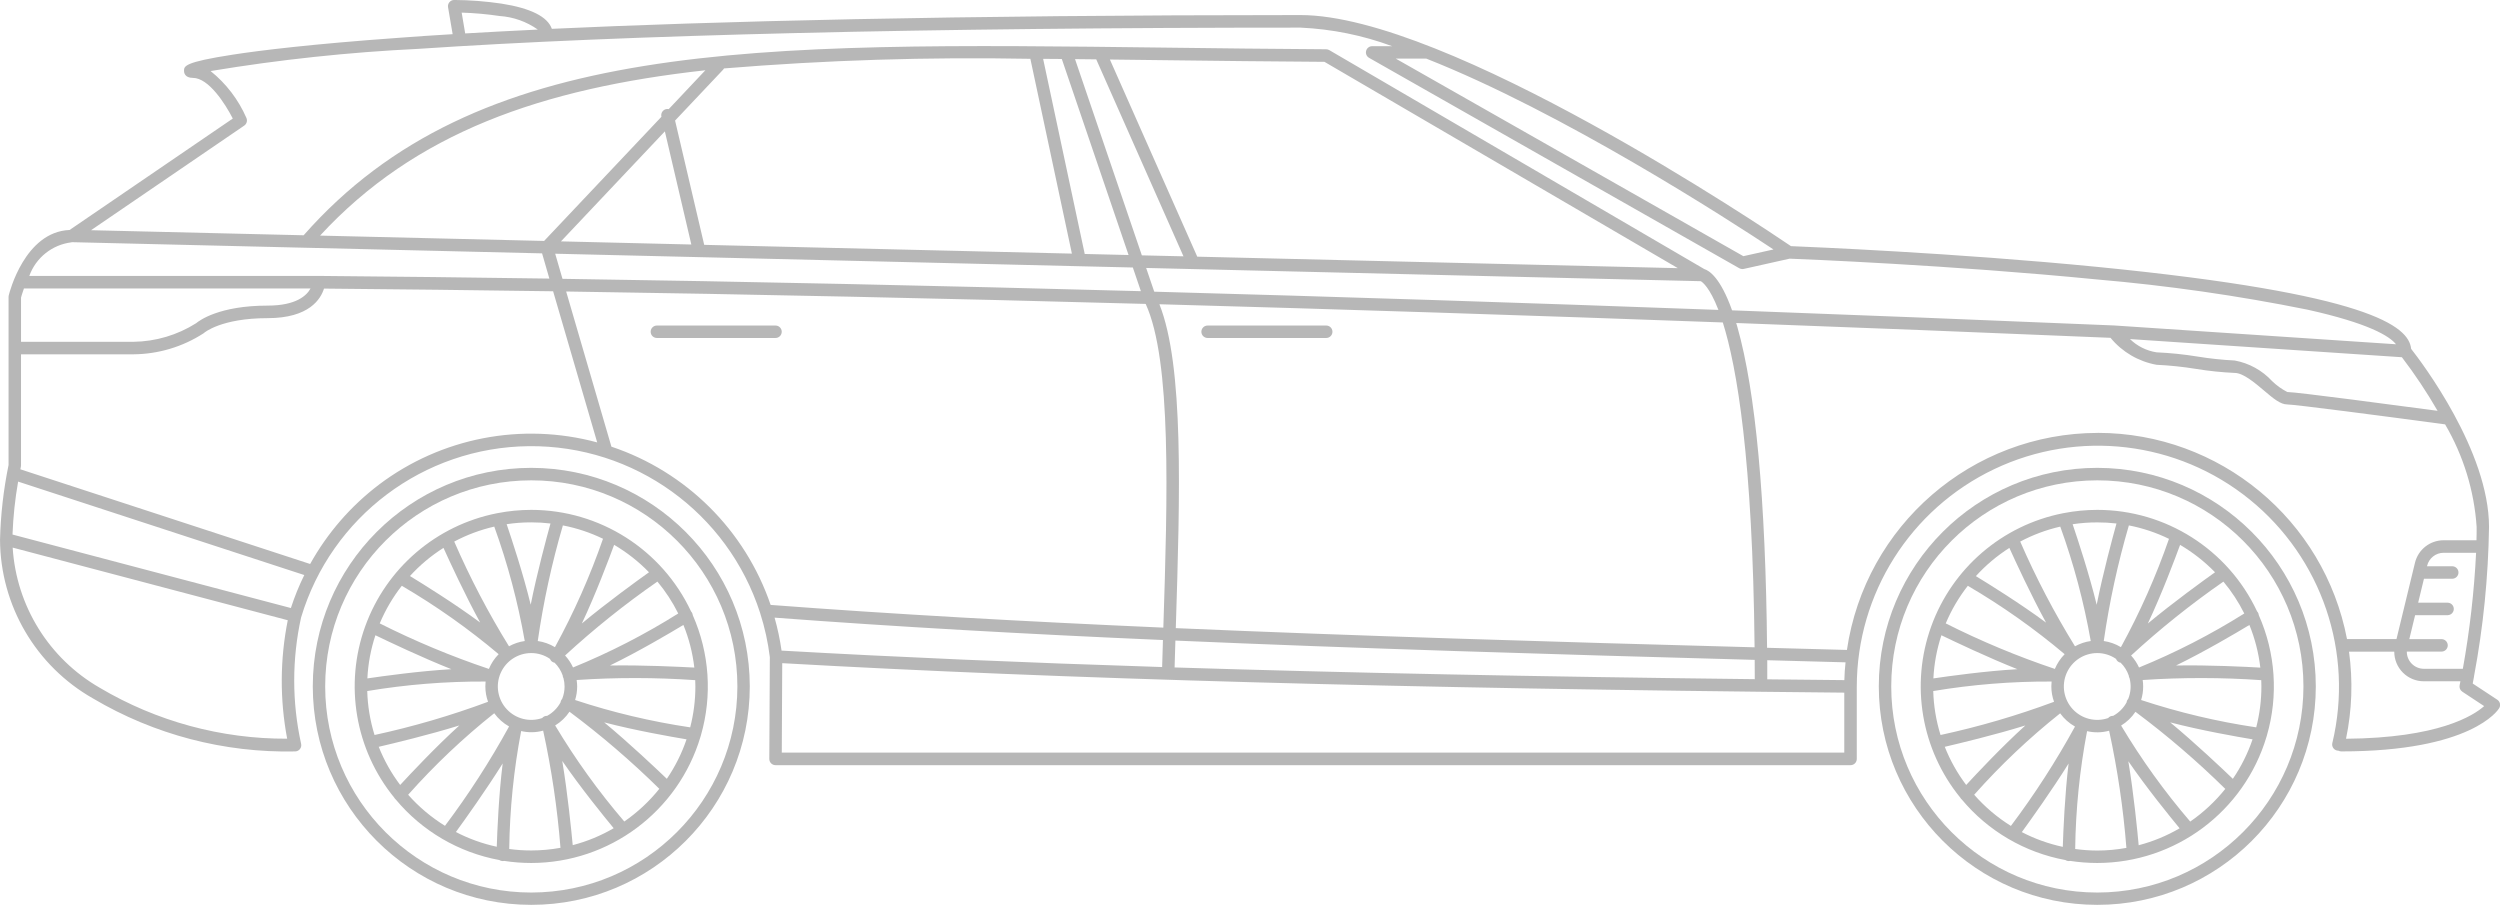
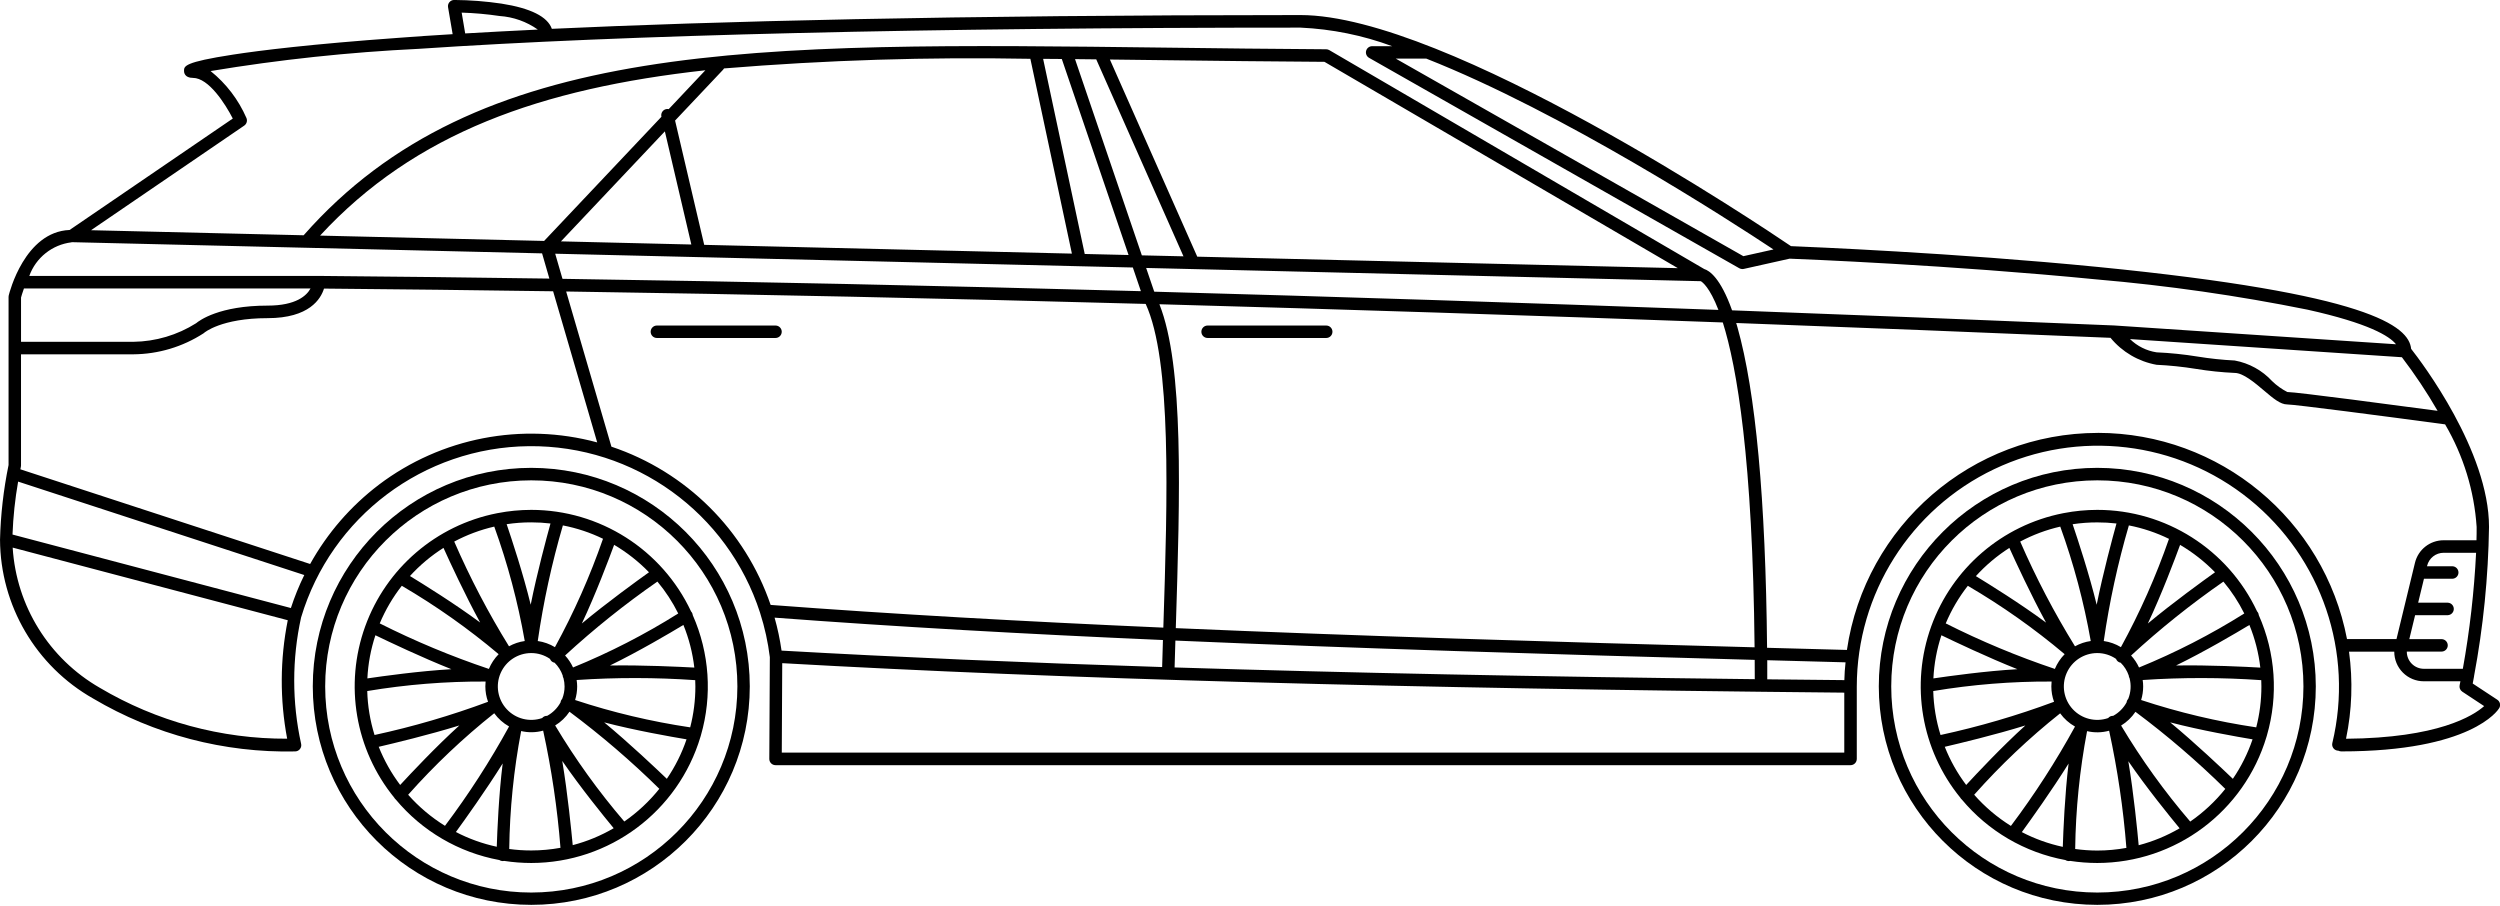
- <svg xmlns="http://www.w3.org/2000/svg" height="49.703" viewBox="0 0 137.299 49.703" width="137.299">
-   <g fill="#b7b7b7" transform="translate(-431.845 -883.281)">
+ <svg xmlns="http://www.w3.org/2000/svg" viewBox="0 0 137.299 49.703">
+   <g transform="translate(-431.845 -883.281)" id="icon">
    <path d="m457.055 903.038a12 12 0 1 0 12 12 12.018 12.018 0 0 0 -12-12zm0 23.324a11.319 11.319 0 1 1 11.319-11.32 11.332 11.332 0 0 1 -11.319 11.32z" transform="translate(3.968 5.937)" />
    <path d="m456.522 904.813a9.7 9.7 0 0 0 -1.845.178l-.038.007a9.689 9.689 0 0 0 -5.639 15.625.358.358 0 0 0 .068.087l.009.006a9.7 9.7 0 0 0 5.69 3.328.331.331 0 0 0 .181.057h.008a.374.374 0 0 0 .078-.009 9.839 9.839 0 0 0 1.488.114 9.713 9.713 0 0 0 9.293-6.934.494.494 0 0 0 .022-.076 9.667 9.667 0 0 0 -.447-6.6.338.338 0 0 0 -.048-.147.4.4 0 0 0 -.044-.057 9.708 9.708 0 0 0 -8.776-5.579zm7.444 14.77c-.554-.532-2.065-1.962-3.441-3.1 1.685.441 3.686.793 4.524.932a8.925 8.925 0 0 1 -1.083 2.168zm-5.037-4.327a2.532 2.532 0 0 0 .113-.747 2.436 2.436 0 0 0 -.029-.352 47.526 47.526 0 0 1 6.512.008c0 .114.009.229.009.345a8.966 8.966 0 0 1 -.285 2.247 37.977 37.977 0 0 1 -6.32-1.501zm-1.537.869a.365.365 0 0 0 -.138.022.345.345 0 0 0 -.137.1 1.835 1.835 0 1 1 -.6-3.57 1.816 1.816 0 0 1 1.031.319.349.349 0 0 0 .1.142.338.338 0 0 0 .156.07 1.841 1.841 0 0 1 .443.7.19.19 0 0 0 .005.047.329.329 0 0 0 .038.1 1.832 1.832 0 0 1 .06.458 1.812 1.812 0 0 1 -.131.678.333.333 0 0 0 -.051.069.346.346 0 0 0 -.039.126 1.842 1.842 0 0 1 -.737.739zm-9.248 1.7c.784-.182 2.76-.654 4.428-1.173-1.286 1.165-2.67 2.639-3.251 3.269a9.061 9.061 0 0 1 -1.177-2.094zm-.231-.65a8.96 8.96 0 0 1 -.4-2.412 38.257 38.257 0 0 1 6.5-.522 2.571 2.571 0 0 0 -.014.267 2.494 2.494 0 0 0 .148.845 45.592 45.592 0 0 1 -6.234 1.824zm.048-5.476c.73.352 2.555 1.222 4.173 1.864-1.754.1-3.784.384-4.614.506a8.935 8.935 0 0 1 .441-2.369zm1.449-2.717a38.091 38.091 0 0 1 5.32 3.756 2.548 2.548 0 0 0 -.537.81 45.467 45.467 0 0 1 -5.994-2.5 9.049 9.049 0 0 1 1.21-2.064zm5.078-3.251a37.639 37.639 0 0 1 1.675 6.285 2.491 2.491 0 0 0 -.865.29 45.325 45.325 0 0 1 -3.008-5.752 8.939 8.939 0 0 1 2.198-.822zm5.972.672a38.991 38.991 0 0 1 -2.639 5.95 2.494 2.494 0 0 0 -.944-.337 46.066 46.066 0 0 1 1.38-6.35 8.947 8.947 0 0 1 2.203.734zm4.132 4.1a37.445 37.445 0 0 1 -5.777 2.965 2.523 2.523 0 0 0 -.437-.658 47.577 47.577 0 0 1 5.071-4.059 8.978 8.978 0 0 1 1.142 1.749zm-3.749 2.856c1.559-.758 3.3-1.783 4.033-2.227a8.919 8.919 0 0 1 .6 2.342c-.77-.041-2.85-.145-4.634-.114zm2.145-5.12c-.62.442-2.312 1.666-3.689 2.813.759-1.606 1.49-3.548 1.773-4.319a9.127 9.127 0 0 1 1.914 1.507zm-5.411-2.679c-.213.769-.744 2.74-1.087 4.462-.41-1.691-1.047-3.615-1.321-4.423a8.959 8.959 0 0 1 1.355-.1 9.07 9.07 0 0 1 1.051.062zm-5.877 1.34c.334.74 1.181 2.575 2.014 4.1-1.4-1.039-3.132-2.113-3.856-2.554a9.072 9.072 0 0 1 1.842-1.546zm-1.936 13.554a37.7 37.7 0 0 1 4.723-4.472 2.538 2.538 0 0 0 .815.726 45.334 45.334 0 0 1 -3.52 5.457 9.122 9.122 0 0 1 -2.023-1.707zm4.866 2.861a8.957 8.957 0 0 1 -2.249-.81c.483-.662 1.654-2.3 2.57-3.766-.214 1.711-.297 3.711-.325 4.58zm.681.118a37.2 37.2 0 0 1 .654-6.473 2.436 2.436 0 0 0 1.209-.023 47.928 47.928 0 0 1 .951 6.435 9.013 9.013 0 0 1 -1.6.146 8.917 8.917 0 0 1 -1.218-.081zm2.917-4.824c.994 1.45 2.285 3.041 2.819 3.687a8.927 8.927 0 0 1 -2.249.93c-.071-.742-.276-2.835-.574-4.612zm3.4 3.316a38.172 38.172 0 0 1 -3.795-5.272 2.523 2.523 0 0 0 .787-.755 47.543 47.543 0 0 1 4.934 4.234 9.1 9.1 0 0 1 -1.927 1.798z" transform="translate(4.501 6.47)" />
    <path d="m523.188 903.038a12 12 0 1 0 12 12 12.018 12.018 0 0 0 -12-12zm0 23.324a11.319 11.319 0 1 1 11.321-11.32 11.332 11.332 0 0 1 -11.321 11.32z" transform="translate(23.84 5.937)" />
    <path d="m522.654 904.813a9.693 9.693 0 0 0 -1.844.178l-.038.007a9.689 9.689 0 0 0 -5.638 15.625.326.326 0 0 0 .068.087l.009.006a9.7 9.7 0 0 0 5.69 3.328.332.332 0 0 0 .181.057h.008a.373.373 0 0 0 .078-.009 9.835 9.835 0 0 0 1.487.114 9.713 9.713 0 0 0 9.294-6.935.329.329 0 0 0 .021-.072 9.657 9.657 0 0 0 -.447-6.606.322.322 0 0 0 -.048-.147.269.269 0 0 0 -.044-.057 9.7 9.7 0 0 0 -8.777-5.576zm7.445 14.77c-.555-.532-2.065-1.962-3.441-3.1 1.685.441 3.686.793 4.524.932a8.974 8.974 0 0 1 -1.082 2.168zm-5.037-4.327a2.528 2.528 0 0 0 .112-.747 2.431 2.431 0 0 0 -.027-.352 47.526 47.526 0 0 1 6.512.008c0 .114.008.229.008.345a8.964 8.964 0 0 1 -.284 2.247 37.952 37.952 0 0 1 -6.32-1.501zm-1.537.869a.365.365 0 0 0 -.138.022.324.324 0 0 0 -.137.1 1.835 1.835 0 1 1 -.6-3.57 1.823 1.823 0 0 1 1.033.319.337.337 0 0 0 .1.142.332.332 0 0 0 .156.07 1.822 1.822 0 0 1 .442.7.3.3 0 0 0 .007.047.3.3 0 0 0 .038.1 1.8 1.8 0 0 1 -.072 1.135.3.3 0 0 0 -.051.069.323.323 0 0 0 -.039.126 1.841 1.841 0 0 1 -.738.74zm-9.248 1.7c.784-.182 2.76-.654 4.428-1.173-1.287 1.165-2.671 2.639-3.251 3.269a9.01 9.01 0 0 1 -1.176-2.094zm-.232-.65a8.963 8.963 0 0 1 -.4-2.412 38.245 38.245 0 0 1 6.5-.522 2.579 2.579 0 0 0 -.014.267 2.494 2.494 0 0 0 .148.845 45.645 45.645 0 0 1 -6.232 1.824zm.047-5.476c.731.352 2.557 1.222 4.175 1.864-1.754.1-3.784.384-4.614.506a8.99 8.99 0 0 1 .44-2.369zm1.45-2.717a38.066 38.066 0 0 1 5.32 3.756 2.551 2.551 0 0 0 -.538.81 45.516 45.516 0 0 1 -5.993-2.5 9 9 0 0 1 1.212-2.064zm5.078-3.251a37.646 37.646 0 0 1 1.675 6.285 2.491 2.491 0 0 0 -.865.29 45.534 45.534 0 0 1 -3.009-5.752 8.951 8.951 0 0 1 2.201-.822zm5.972.674a39.075 39.075 0 0 1 -2.64 5.948 2.489 2.489 0 0 0 -.943-.337 46.061 46.061 0 0 1 1.38-6.35 8.911 8.911 0 0 1 2.205.74zm4.132 4.1a37.466 37.466 0 0 1 -5.778 2.965 2.493 2.493 0 0 0 -.436-.658 47.442 47.442 0 0 1 5.071-4.059 8.982 8.982 0 0 1 1.144 1.747zm-3.749 2.856c1.559-.758 3.3-1.783 4.033-2.227a8.921 8.921 0 0 1 .6 2.342c-.768-.045-2.847-.149-4.632-.116zm2.144-5.12c-.62.442-2.312 1.666-3.689 2.813.759-1.606 1.49-3.548 1.772-4.319a9.125 9.125 0 0 1 1.918 1.505zm-5.411-2.679c-.213.769-.744 2.74-1.087 4.462-.411-1.691-1.047-3.615-1.321-4.423a8.944 8.944 0 0 1 1.354-.1 9.076 9.076 0 0 1 1.055.06zm-5.881 1.343c.336.74 1.182 2.575 2.014 4.1-1.4-1.039-3.132-2.113-3.855-2.554a9.1 9.1 0 0 1 1.842-1.551zm-1.935 13.554a37.608 37.608 0 0 1 4.723-4.472 2.539 2.539 0 0 0 .815.726 45.327 45.327 0 0 1 -3.52 5.457 9.09 9.09 0 0 1 -2.017-1.712zm4.866 2.861a8.955 8.955 0 0 1 -2.248-.81c.482-.662 1.654-2.3 2.568-3.766-.208 1.706-.291 3.706-.318 4.575zm.682.118a37.315 37.315 0 0 1 .653-6.473 2.441 2.441 0 0 0 1.211-.023 47.9 47.9 0 0 1 .949 6.435 9 9 0 0 1 -1.6.146 8.91 8.91 0 0 1 -1.212-.086zm2.917-4.824c.992 1.45 2.285 3.041 2.819 3.687a8.948 8.948 0 0 1 -2.249.93c-.067-.747-.271-2.84-.569-4.617zm3.4 3.316a38.173 38.173 0 0 1 -3.794-5.272 2.537 2.537 0 0 0 .787-.755 47.544 47.544 0 0 1 4.934 4.234 9.08 9.08 0 0 1 -1.924 1.793z" transform="translate(24.373 6.47)" />
    <path d="m568.99 921.706-1.345-.886c.019-.1.045-.233.074-.393v-.016a48.3 48.3 0 0 0 .822-8.189c0-4.171-3.7-9.046-4.277-9.782-.128-1.251-2.293-3.025-17.22-4.5-7.884-.776-15.863-1.1-16.839-1.141-1.519-1.031-18.877-12.691-26.938-12.691-19.181 0-32.32.35-41.115.756-.235-.667-1.161-1.133-2.769-1.385a18.759 18.759 0 0 0 -2.593-.2.341.341 0 0 0 -.338.4l.252 1.479c-1.085.065-2.072.131-2.966.2-4.813.346-7.608.693-9.1.923-2.687.414-2.687.628-2.687.9 0 .064.023.378.489.378.869 0 1.78 1.432 2.19 2.232l-8.963 6.12c-2.463.1-3.307 3.446-3.342 3.592a.338.338 0 0 0 -.01.081v9.235a23.378 23.378 0 0 0 -.469 4.1 10.088 10.088 0 0 0 5.115 8.725 20.894 20.894 0 0 0 11.087 2.905.342.342 0 0 0 .333-.425 16.1 16.1 0 0 1 0-6.933 13.2 13.2 0 0 1 25.207-.256l.005.018a13.214 13.214 0 0 1 .531 2.419l-.029 5.589a.339.339 0 0 0 .1.243.344.344 0 0 0 .243.1h59.038a.343.343 0 0 0 .343-.342v-3.974a13.241 13.241 0 1 1 26.117 3.1.341.341 0 0 0 .254.412.268.268 0 0 0 .082.01.344.344 0 0 0 .159.038c7.146 0 8.607-2.272 8.665-2.369a.343.343 0 0 0 -.106-.473zm-3.057-2.64a.342.342 0 0 0 0-.684h-1.77l.319-1.316h1.8a.343.343 0 0 0 0-.685h-1.633l.319-1.316h1.571a.343.343 0 0 0 0-.685h-1.406l.007-.023a.935.935 0 0 1 .913-.718h1.778a49.927 49.927 0 0 1 -.728 6.372h-2.138a.939.939 0 0 1 -.939-.944zm-2.177-16.166a27.556 27.556 0 0 1 1.96 2.943c-2.082-.278-7.752-1.033-8.253-1.033a3.449 3.449 0 0 1 -.836-.6 3.7 3.7 0 0 0 -2.051-1.13 18.506 18.506 0 0 1 -2.038-.216 19.3 19.3 0 0 0 -2.255-.233 2.67 2.67 0 0 1 -1.46-.728zm-53.58-16.4c7.47 2.944 16.568 8.825 19.068 10.481l-1.654.369-19.09-10.85zm-52.976-2.526a17.864 17.864 0 0 1 2.081.186 4.111 4.111 0 0 1 2.1.745q-2.175.105-3.988.212zm-11.821 5.787a6.779 6.779 0 0 0 -1.969-2.578 98.863 98.863 0 0 1 11.43-1.22c11.266-.762 28.014-1.165 48.431-1.165a16.682 16.682 0 0 1 5.033 1.02h-1.1a.342.342 0 0 0 -.169.64l20.333 11.556a.352.352 0 0 0 .169.044.362.362 0 0 0 .075-.008l2.519-.563c.662.025 8.807.347 16.852 1.139a103.268 103.268 0 0 1 11.59 1.662c3.363.748 4.5 1.449 4.86 1.9l-15.5-1.034h-.009q-10.76-.452-20.955-.83c-.635-1.786-1.248-2.182-1.527-2.267l-20.592-12.023a.345.345 0 0 0 -.17-.047c-3.043-.018-5.951-.055-8.764-.09-22.8-.284-37.9-.472-47.395 10.305l-11.677-.278 8.413-5.744a.343.343 0 0 0 .122-.419zm87.757 30.872q-2.148-.02-4.234-.044 0-.53 0-1.049 2.134.059 4.3.116c-.038.323-.057.644-.066.977zm-4.92-.052c-11.962-.138-22.467-.35-31.863-.644q.022-.735.044-1.476c9.885.429 20.519.752 31.815 1.06q.004.521.004 1.06zm-53.449-1.57a13.827 13.827 0 0 0 -.382-1.809c6.643.5 13.764.9 21.328 1.229q-.023.745-.044 1.484c-7.642-.243-14.546-.543-20.902-.903zm21.652-1.234c.232-7.391.45-14.387-.9-17.787q14.849.41 30.942 1c.773 2.448 1.641 7.492 1.745 17.841-11.287-.303-21.906-.626-31.787-1.053zm-1.185-18.48-.443-1.3 2.581.062 27.88.665c.083.047.485.324.968 1.577q-16.139-.594-30.986-1.001zm2.364-1.92-4.798-10.827 3.107.038c2.786.035 5.664.07 8.677.089l19.407 11.331zm-5.548-10.836 4.791 10.817-2.286-.053-3.67-10.777zm-1.891-.02 3.666 10.765-2.407-.057-2.285-10.716zm-1.727-.012 2.281 10.7-20.193-.481-1.6-6.826 2.637-2.792a.338.338 0 0 0 .052-.071 167.245 167.245 0 0 1 16.824-.528zm-18.619 10.2-7.16-.172 5.706-6.041zm-1.242-7.435a.35.35 0 0 0 -.147 0 .344.344 0 0 0 -.255.412v.01l-6.441 6.817-12.305-.293c5.21-5.649 12.153-8.081 21.16-9.08zm1.676 8.129 20.891.5 2.922.069.442 1.3c-11.061-.3-21.626-.527-31.766-.678l-.4-1.379zm-34.473-.822 12.885.307h.013l12.944.308.4 1.385q-6.439-.094-12.659-.147h-15.903a2.826 2.826 0 0 1 2.321-1.845zm12.043 20.092-15.285-4.035a21.463 21.463 0 0 1 .308-2.908l15.716 5.132a13.665 13.665 0 0 0 -.738 1.819zm-14.817-17.05c.02-.075.072-.256.16-.5h15.74c-.209.386-.784.942-2.359.942-2.657 0-3.751.821-3.926.968a6.614 6.614 0 0 1 -3.442 1.02h-6.173zm4.327 21.432a9.571 9.571 0 0 1 -4.786-7.7l15.108 3.989a17.041 17.041 0 0 0 -.033 6.506 20.022 20.022 0 0 1 -10.289-2.795zm15.328-11.155a14.015 14.015 0 0 0 -3.777 4.355l-15.914-5.2c.017-.086.027-.135.027-.139a.316.316 0 0 0 .008-.07v-6.106h6.172a7.2 7.2 0 0 0 3.851-1.152l.032-.026c.009-.008.935-.808 3.485-.808 2.3 0 2.926-1.065 3.1-1.624q6.184.055 12.583.148l2.421 8.3a13.884 13.884 0 0 0 -11.988 2.321zm12.769-2.087-2.486-8.523c10.158.152 20.745.378 31.828.682 1.427 3.125 1.2 10.568.969 17.778-7.656-.337-14.859-.739-21.567-1.247a13.907 13.907 0 0 0 -8.743-8.691zm9.356 16.8.025-4.911c15.36.869 33.917 1.384 58.327 1.619v3.292zm72.278-17.557a13.946 13.946 0 0 0 -13.781 11.919q-2.21-.059-4.385-.118c-.078-8.138-.624-14.053-1.626-17.6-.023-.082-.047-.16-.069-.237q10.013.371 20.557.814a4.247 4.247 0 0 0 2.528 1.481 19.062 19.062 0 0 1 2.16.225 18.3 18.3 0 0 0 2.133.222c.462 0 1.1.537 1.609.969s.9.762 1.276.762c.4 0 5.336.645 8.669 1.094a12.827 12.827 0 0 1 1.732 5.634c0 .243 0 .488-.009.731h-1.8a1.618 1.618 0 0 0 -1.579 1.242l-1.014 4.186h-2.717a13.949 13.949 0 0 0 -13.683-11.326zm13.629 16.8a14.047 14.047 0 0 0 .165-4.787h2.485a1.622 1.622 0 0 0 1.624 1.628h2.009c-.026.134-.042.208-.043.213a.342.342 0 0 0 .147.358l1.2.792c-.599.532-2.526 1.753-7.586 1.793z" />
    <path d="m466.522 897.37a.342.342 0 0 0 -.342-.342h-6.515a.342.342 0 1 0 0 .684h6.515a.343.343 0 0 0 .342-.342z" transform="translate(8.256 4.131)" />
    <path d="m489.437 897.028h-6.515a.342.342 0 1 0 0 .684h6.515a.342.342 0 0 0 0-.684z" transform="translate(15.244 4.131)" />
  </g>
</svg>
